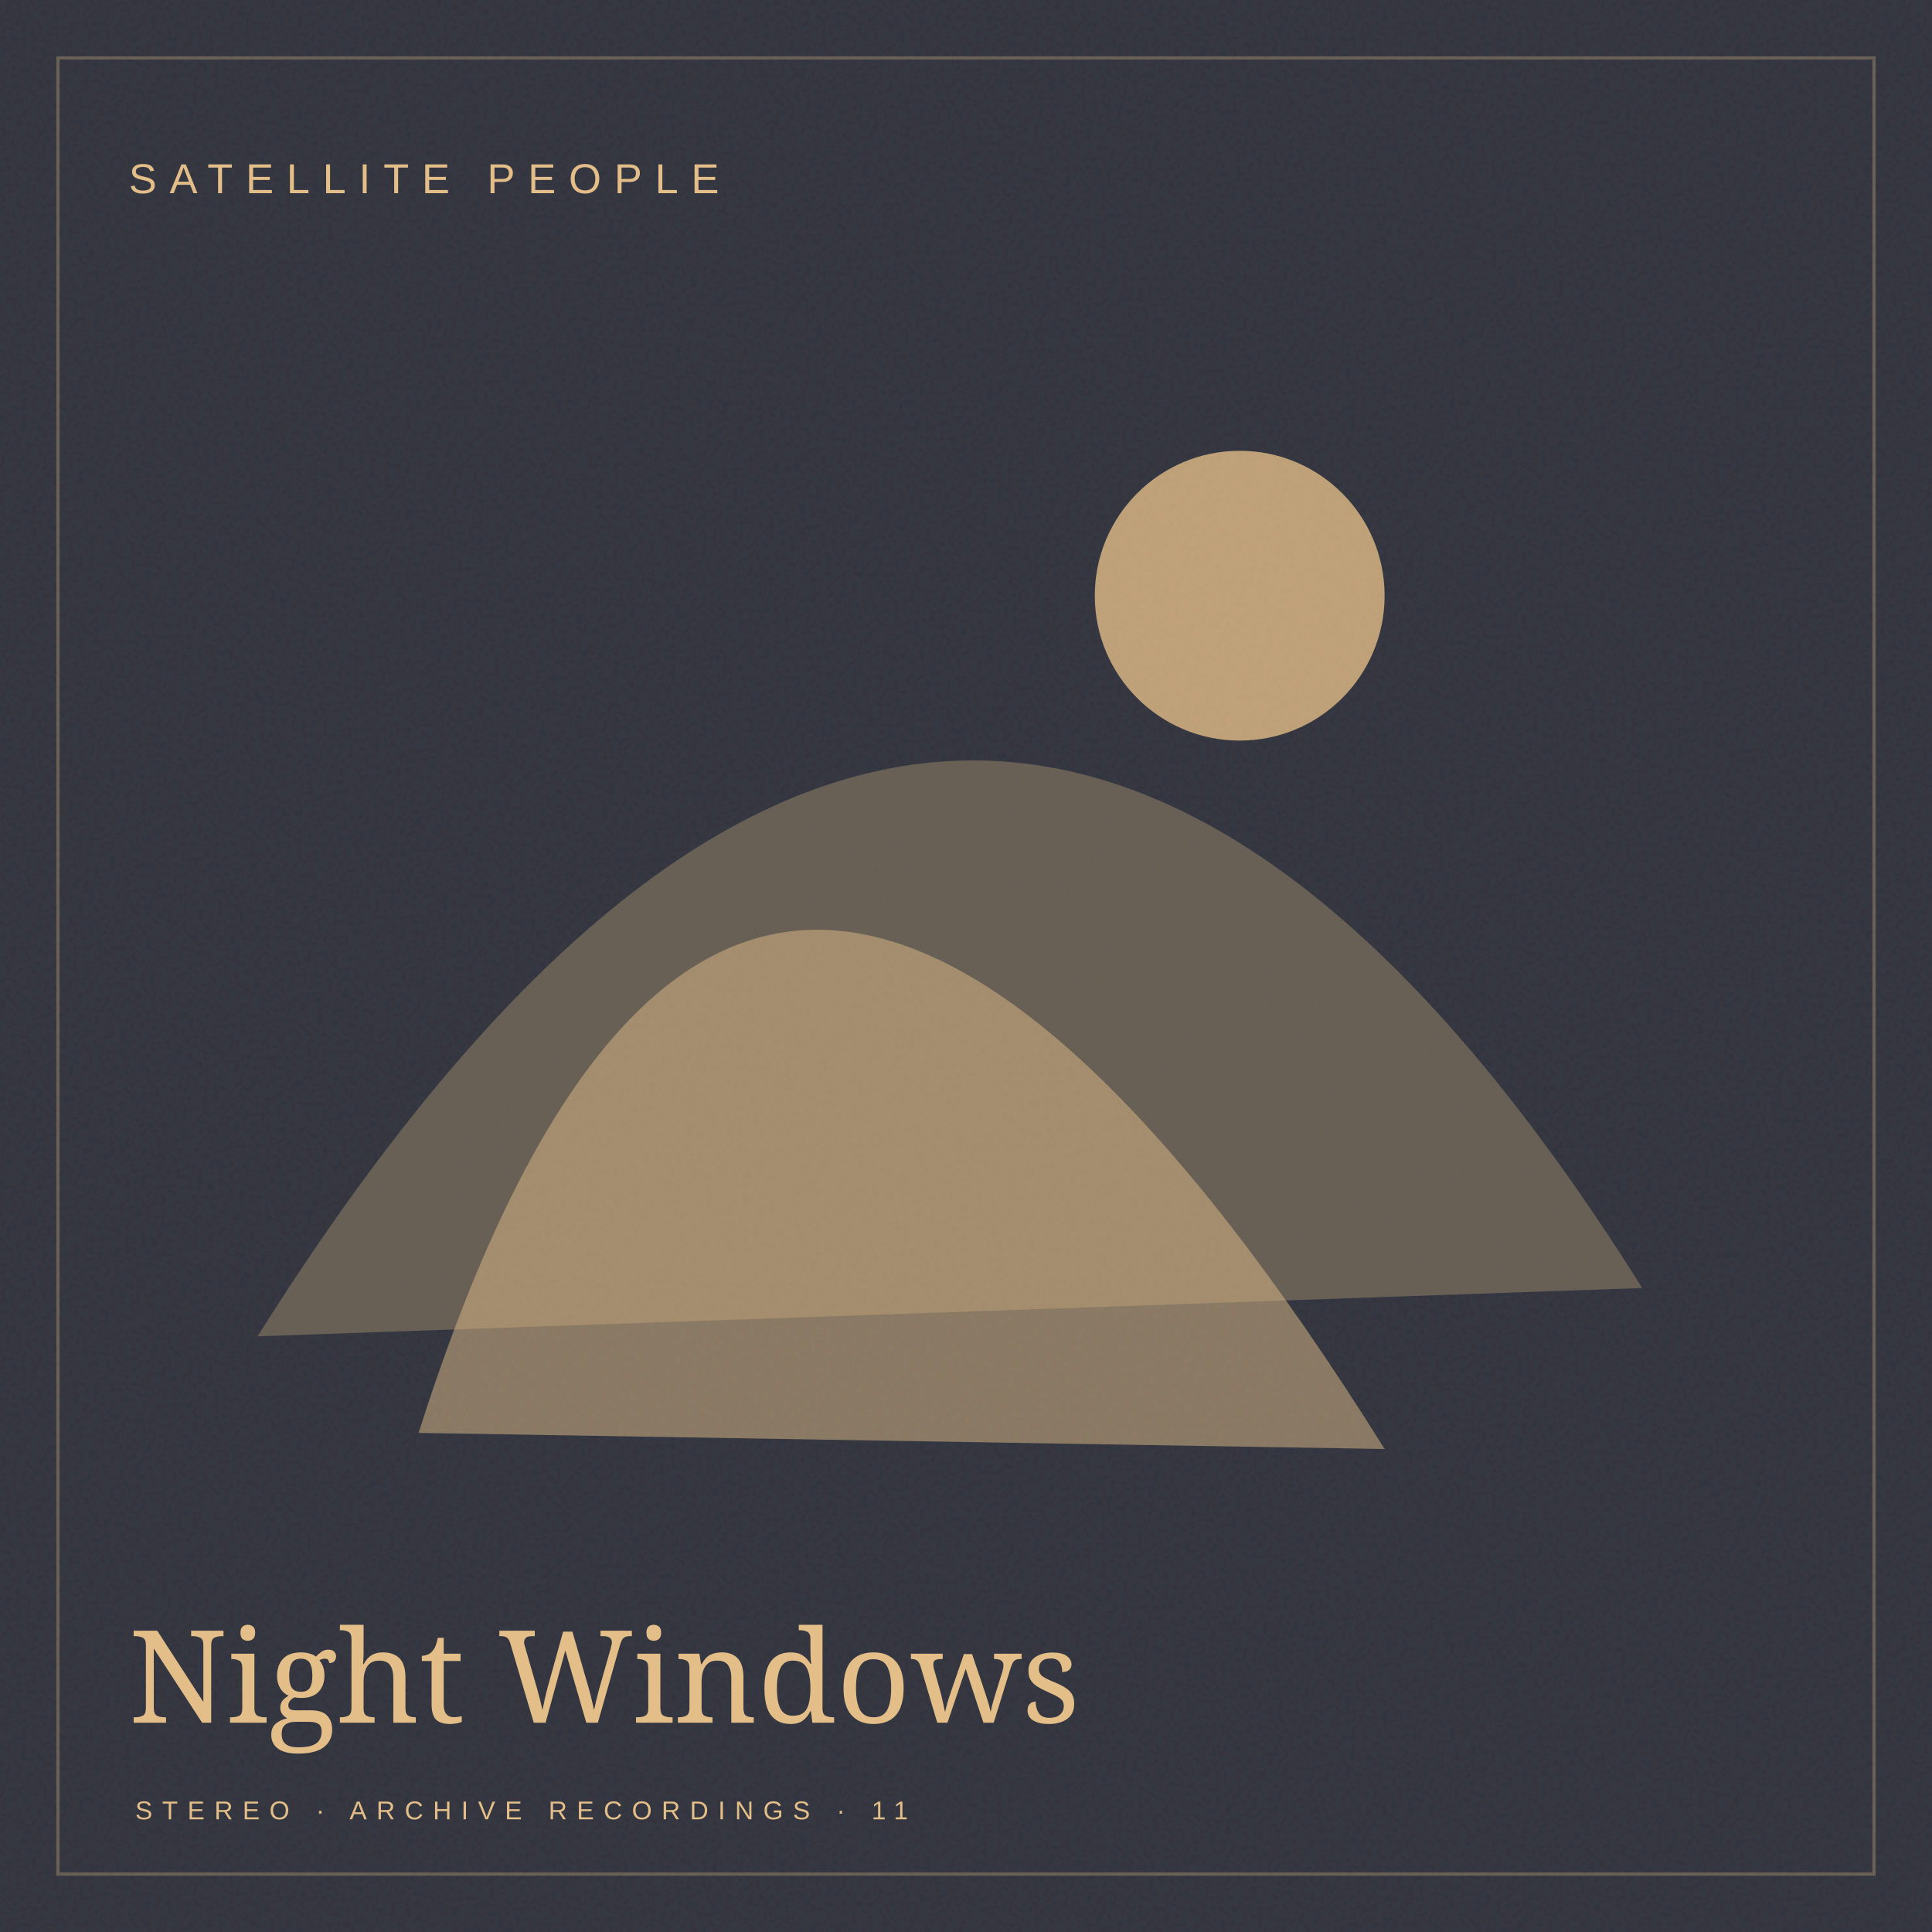
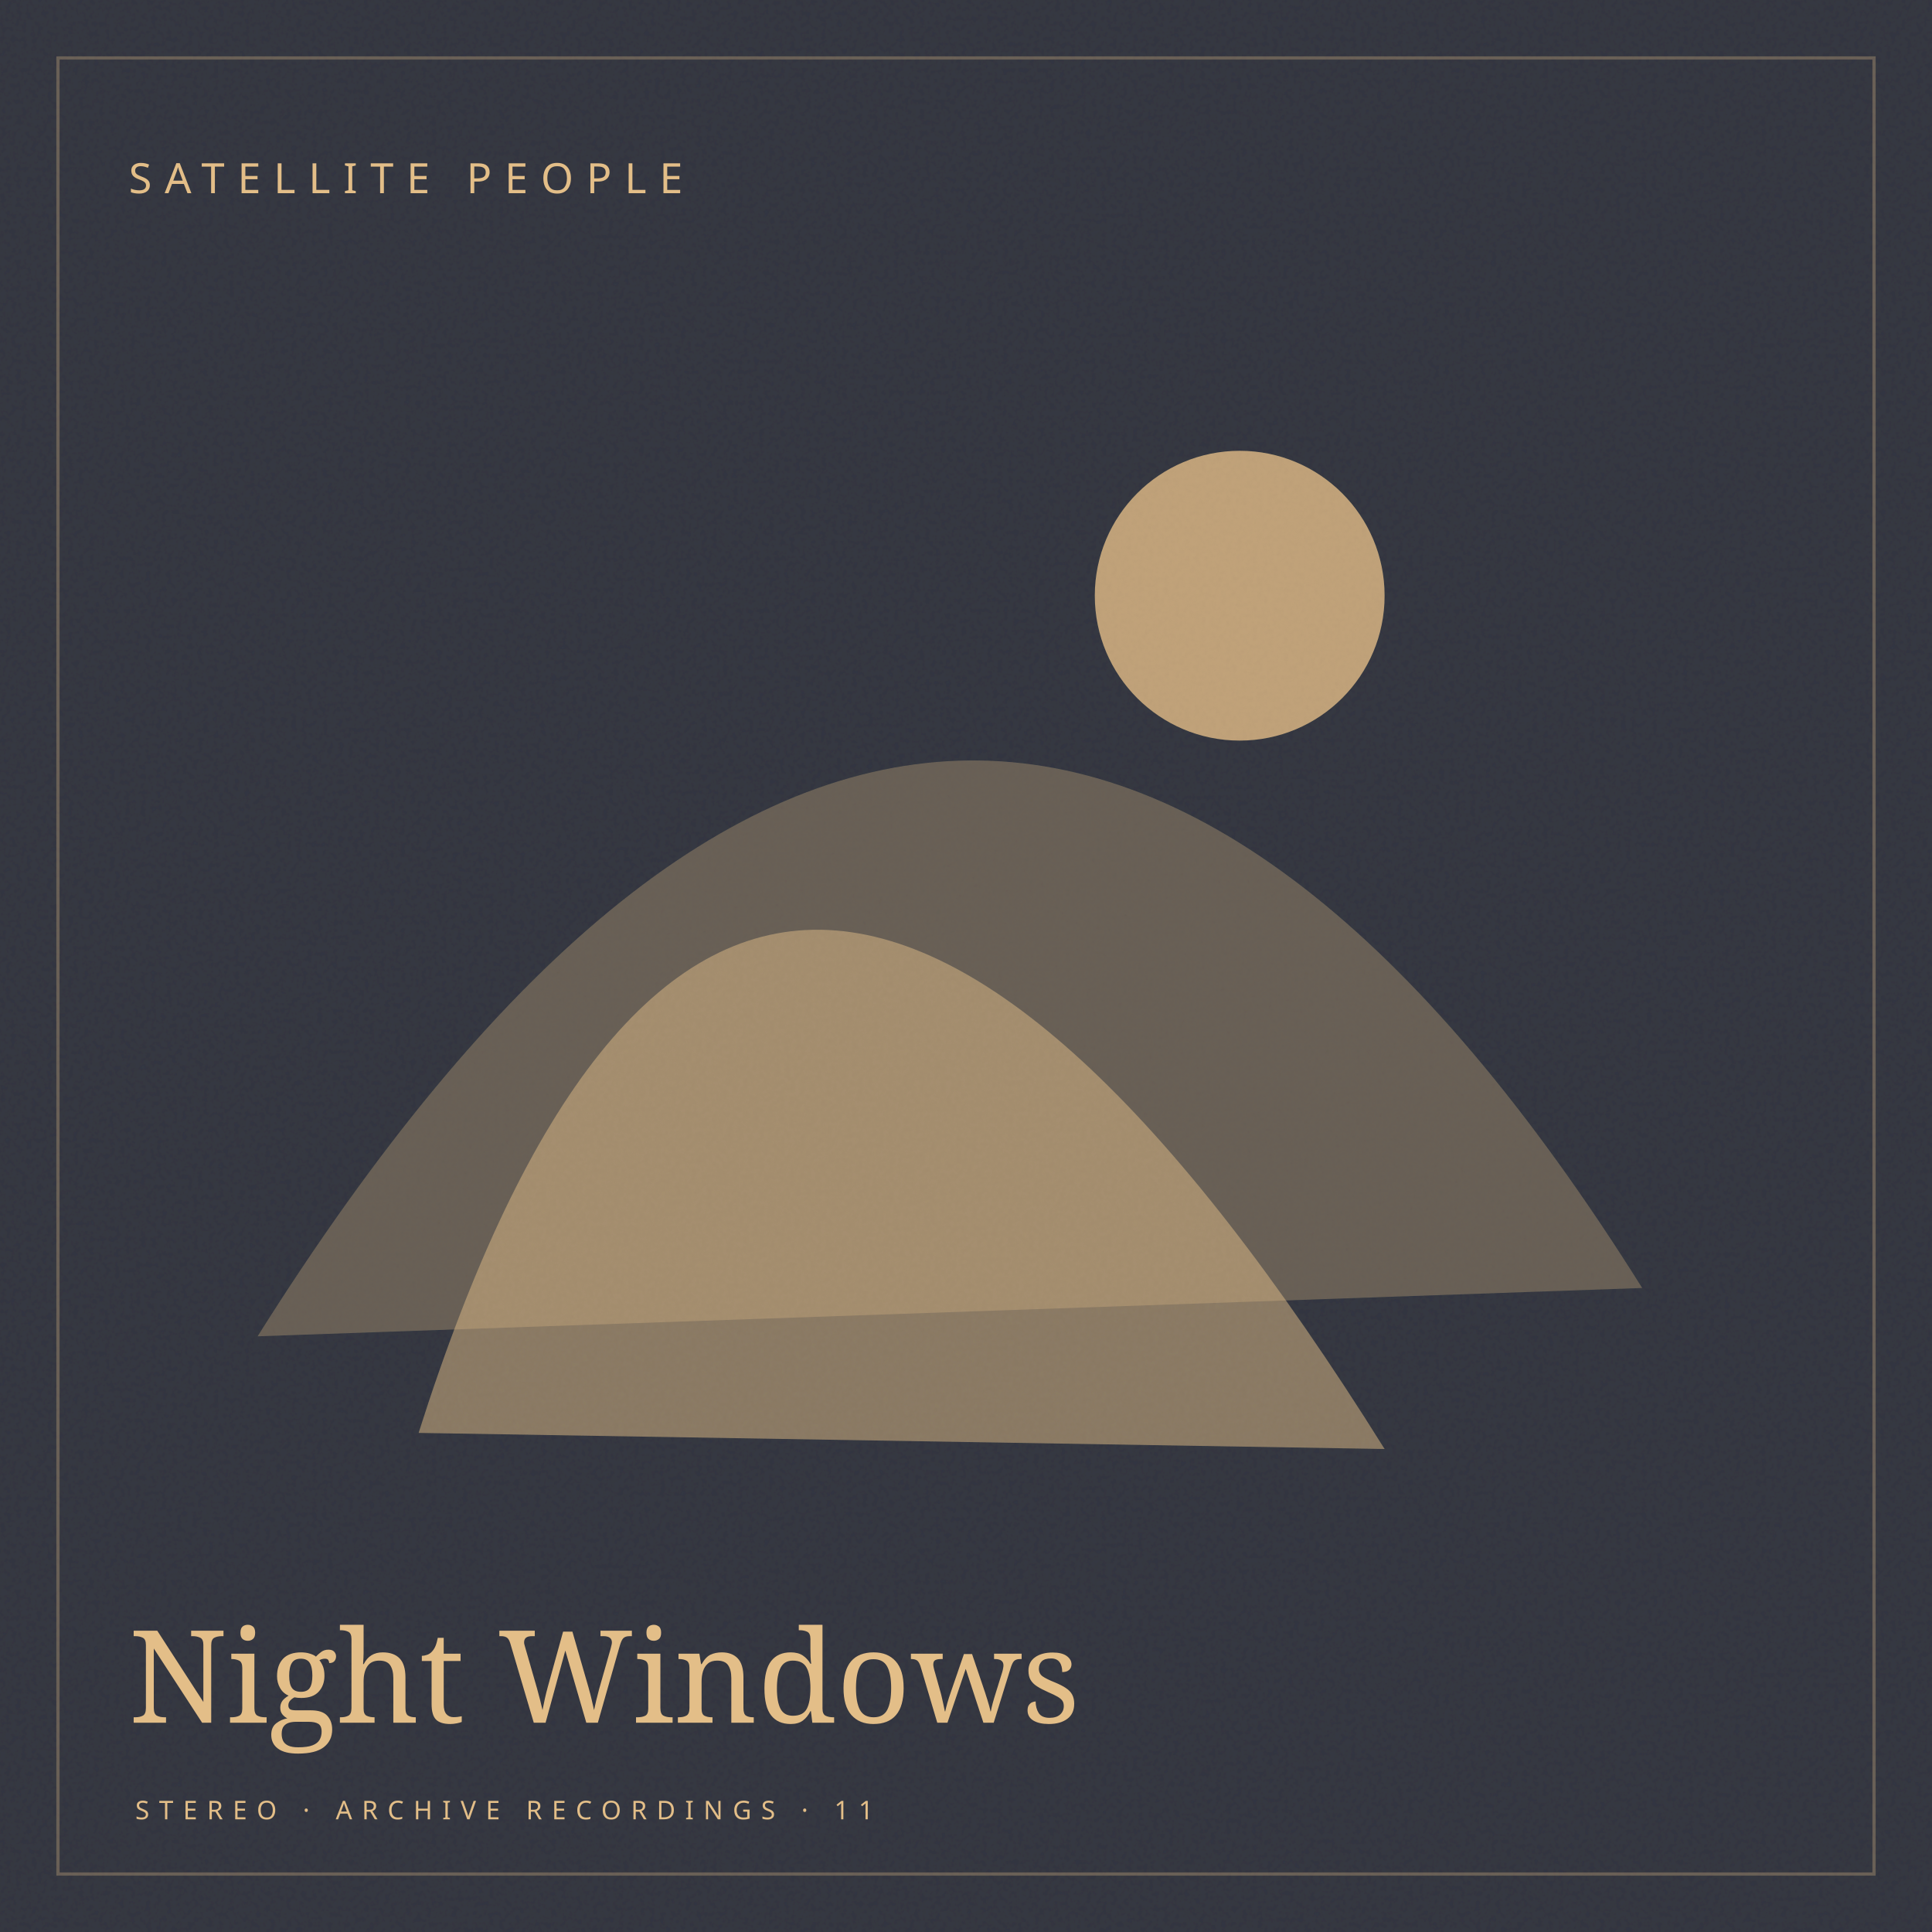
<svg xmlns="http://www.w3.org/2000/svg" width="1000" height="1000" viewBox="0 0 600 600">
  <defs>
    <filter id="grain">
      <feTurbulence type="fractalNoise" baseFrequency=".62" numOctaves="3" stitchTiles="stitch" />
      <feColorMatrix type="saturate" values="0" />
      <feComponentTransfer>
        <feFuncA type="linear" slope=".09" />
      </feComponentTransfer>
      <feBlend in="SourceGraphic" mode="multiply" />
    </filter>
  </defs>
  <rect width="600" height="600" fill="#353942" />
  <g filter="url(#grain)">
    <rect width="600" height="600" fill="#353942" />
    <path d="M80 415Q300 65 510 400Z" fill="#e3be88" opacity=".3" />
    <path d="M130 445Q230 130 430 450Z" fill="#e3be88" opacity=".5" />
    <circle cx="385" cy="185" r="45" fill="#e3be88" opacity=".8" />
  </g>
-   <text x="40" y="60" fill="#e3be88" font-family="Arial,sans-serif" font-size="13" letter-spacing="4">SATELLITE PEOPLE</text>
-   <text x="40" y="535" fill="#e3be88" font-family="Georgia,serif" font-size="40">Night Windows</text>
-   <text x="42" y="565" fill="#e3be88" font-family="Arial,sans-serif" font-size="8" letter-spacing="3">STEREO · ARCHIVE RECORDINGS · 11</text>
+   <text x="40" y="60" fill="#e3be88" font-family="sans-serif" font-size="13" letter-spacing="4">SATELLITE PEOPLE</text>
+   <text x="40" y="535" fill="#e3be88" font-family="serif" font-size="40">Night Windows</text>
+   <text x="42" y="565" fill="#e3be88" font-family="sans-serif" font-size="8" letter-spacing="3">STEREO · ARCHIVE RECORDINGS · 11</text>
  <rect x="18" y="18" width="564" height="564" stroke="#e3be88" opacity=".3" fill="none" />
</svg>
